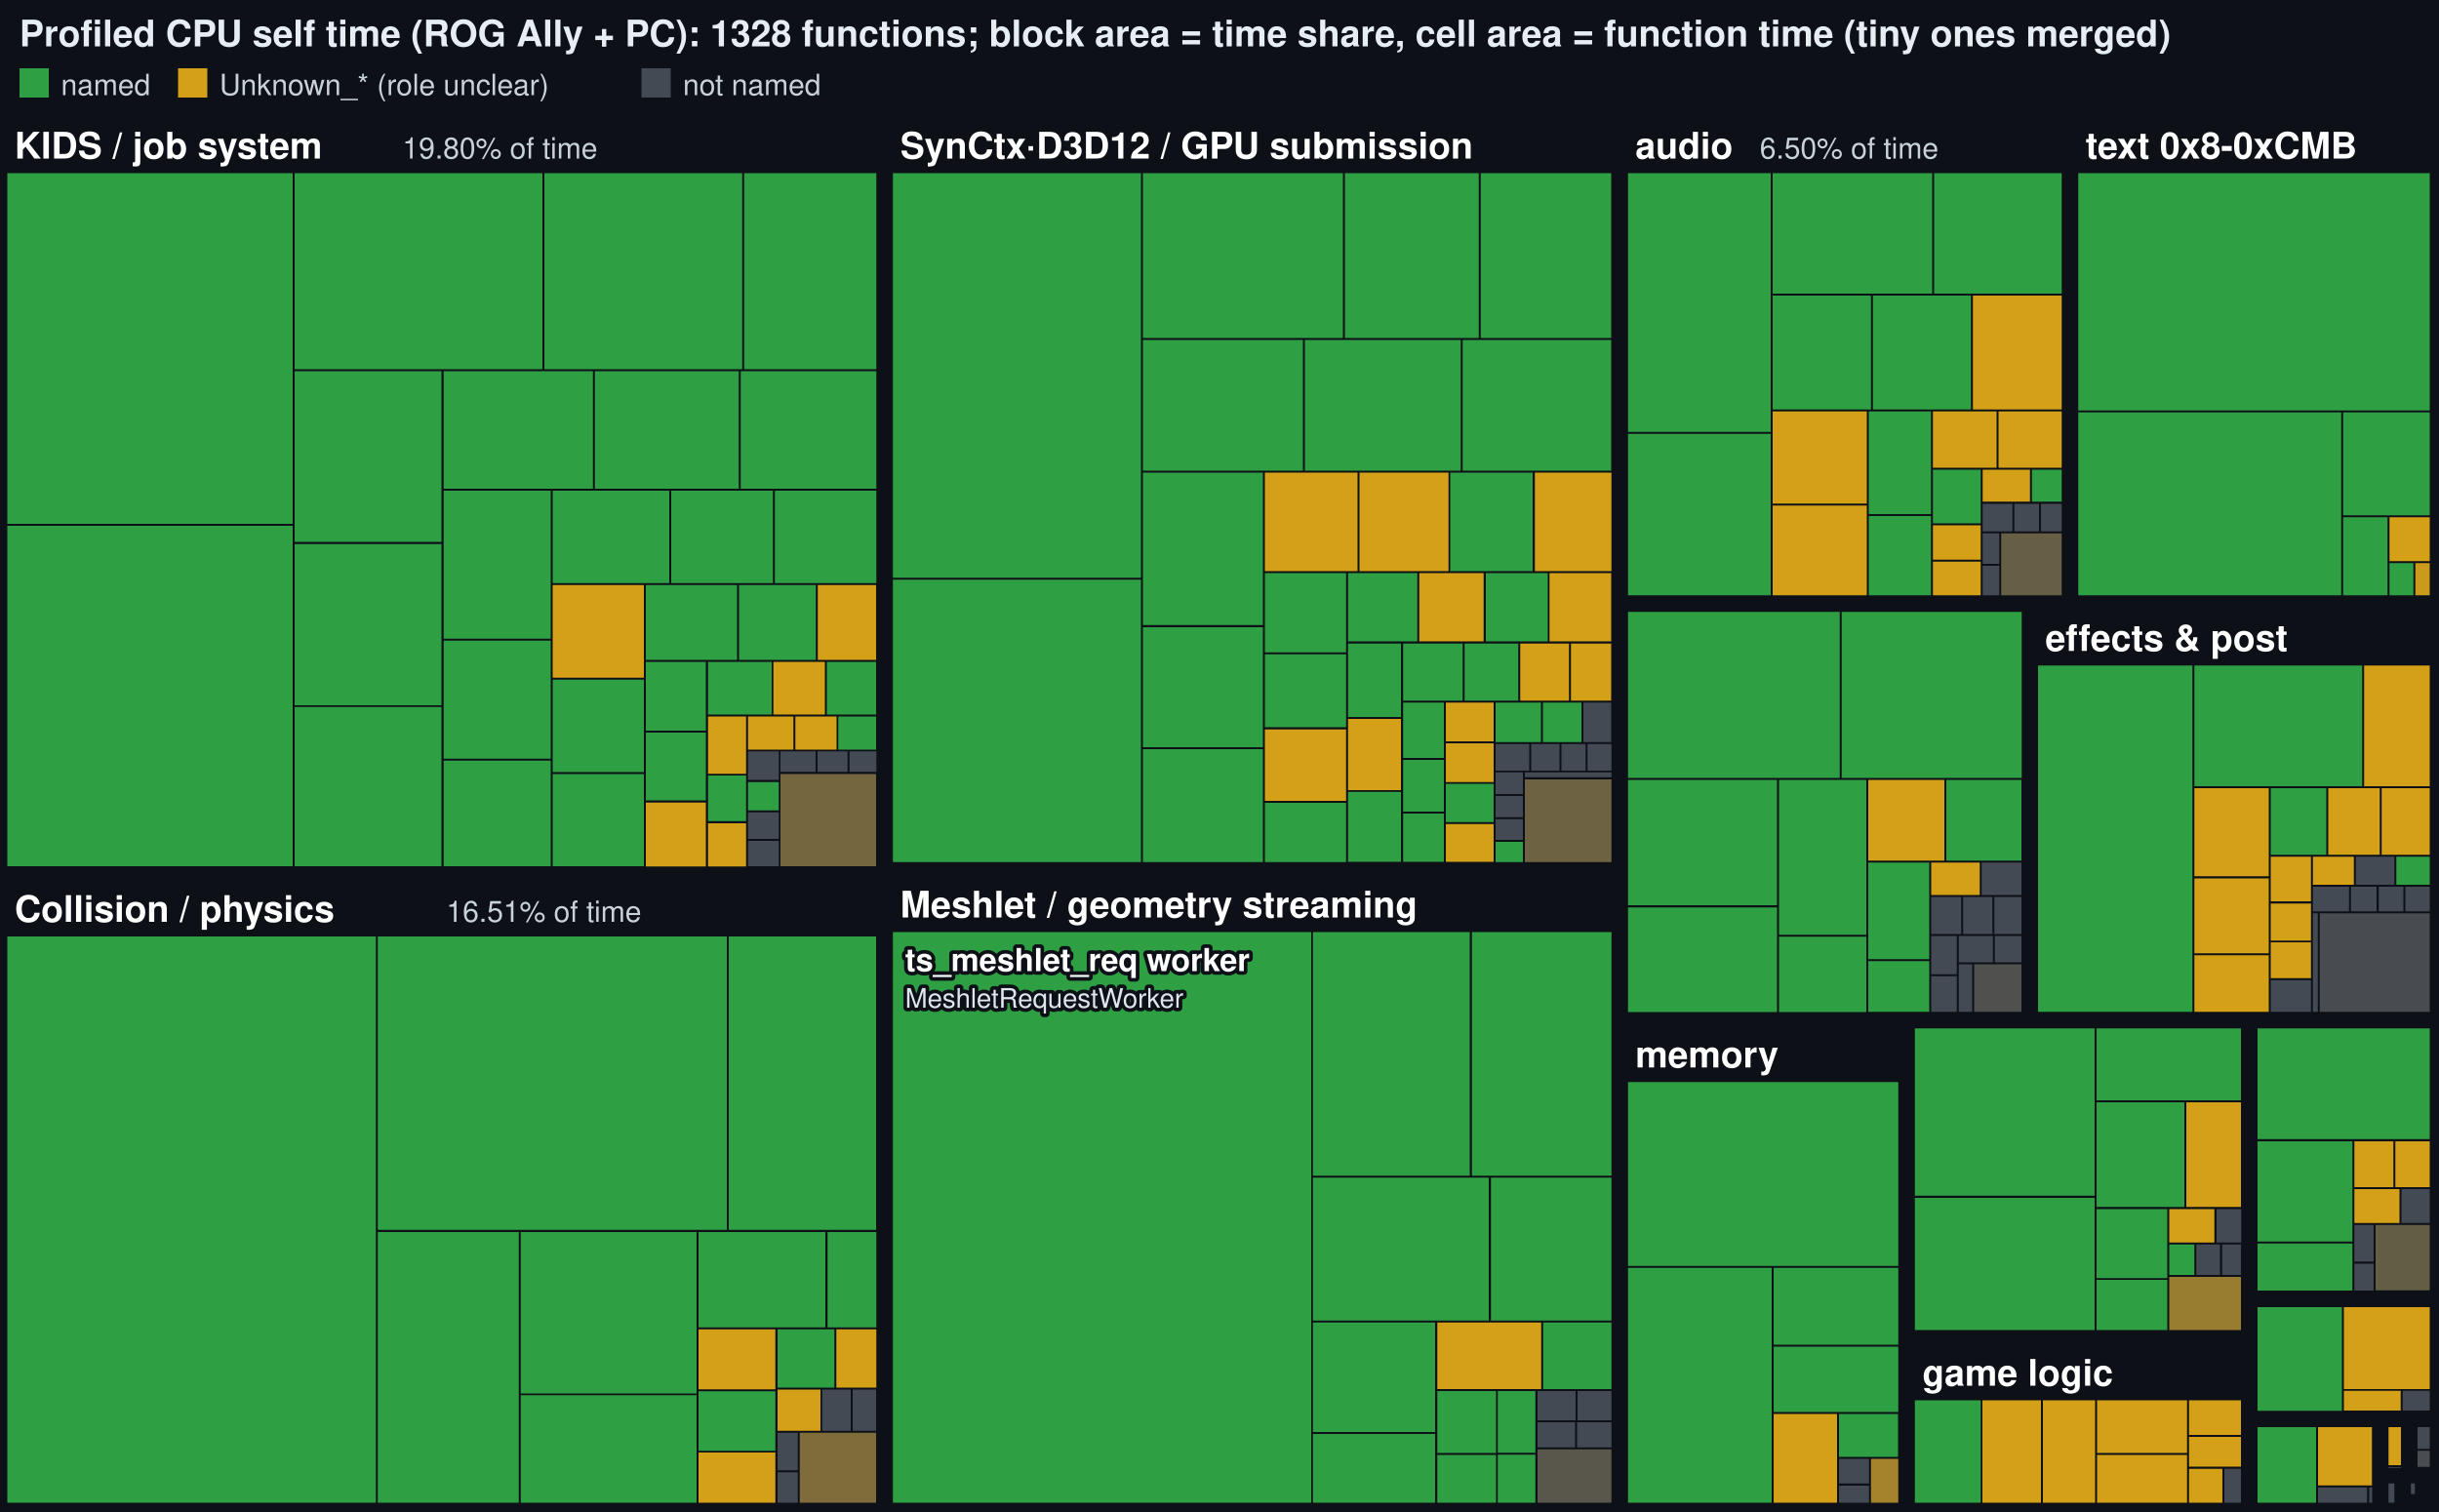
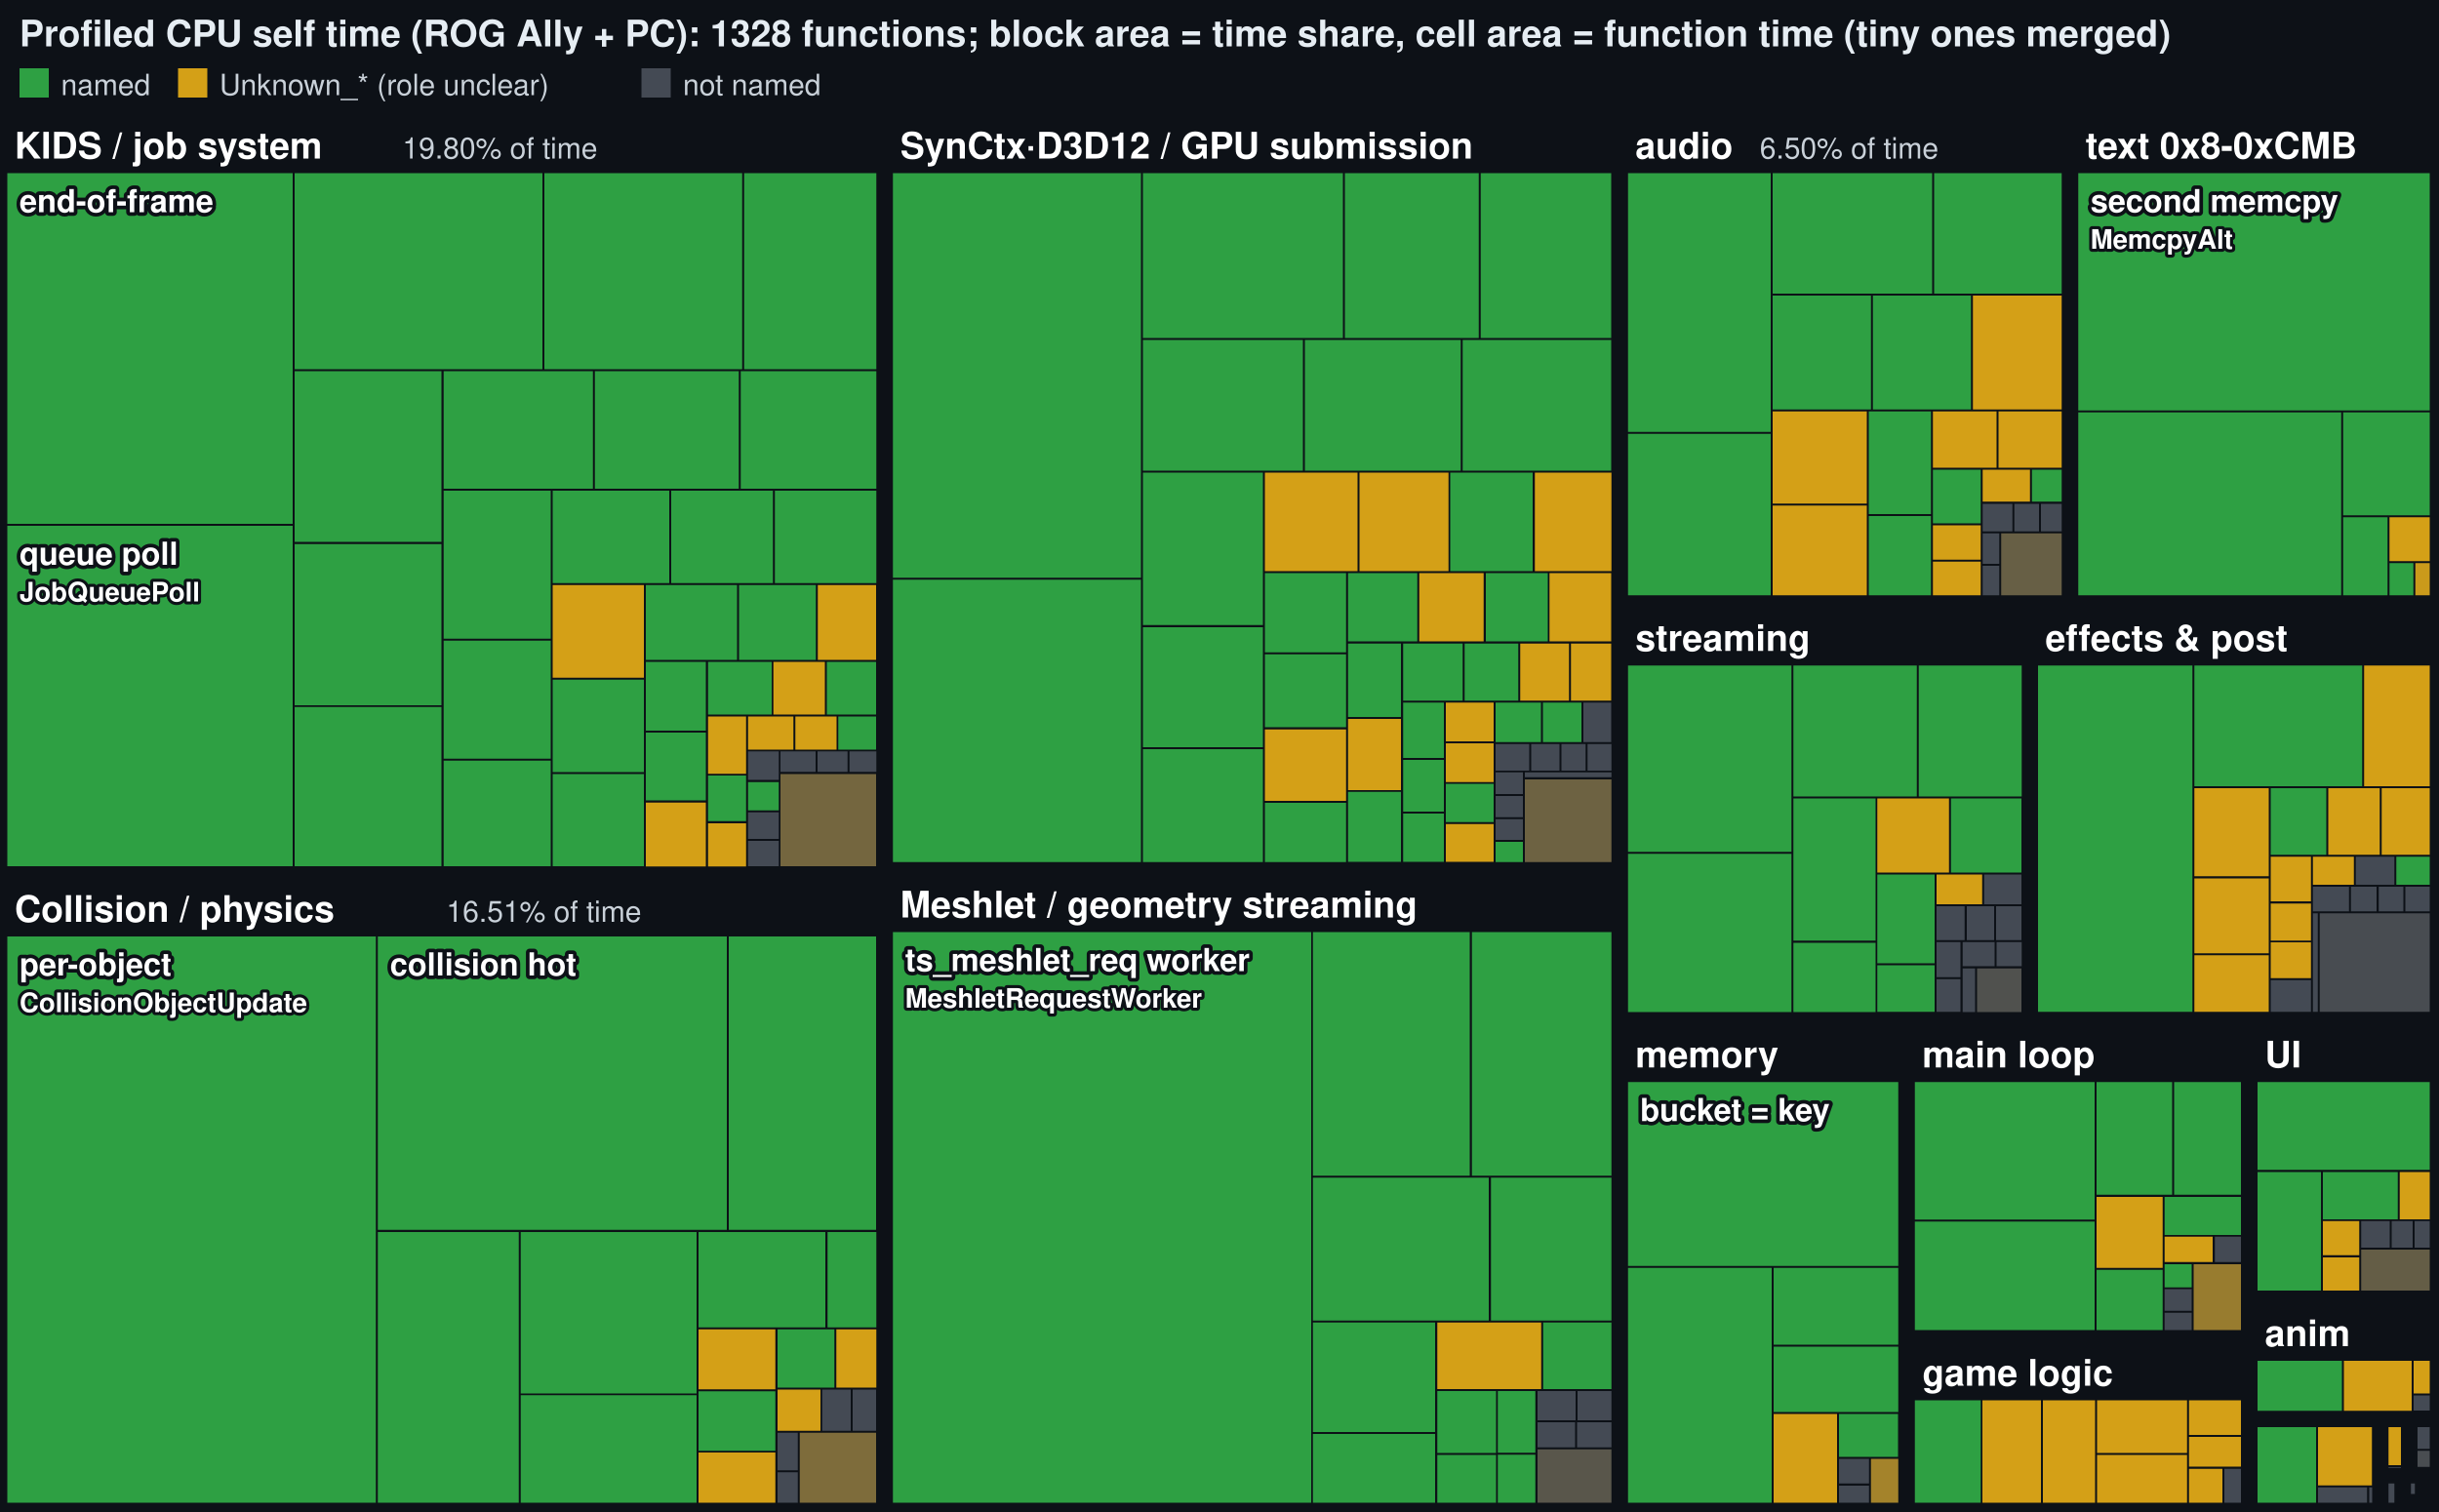
<svg xmlns="http://www.w3.org/2000/svg" viewBox="0 0 1000 620" style="width:100%;height:auto" font-family="Segoe UI,Helvetica,Arial,sans-serif">
  <rect width="100%" height="100%" fill="#0d1117" />
  <text x="8" y="19" fill="#e6edf3" font-size="15" font-weight="700">Profiled CPU self time (ROG Ally + PC): 1328 functions; block area = time share, cell area = function time (tiny ones merged)</text>
  <rect x="8" y="28" width="12" height="12" fill="#2ea043" />
  <text x="25" y="39" fill="#c9d1d9" font-size="12">named</text>
  <rect x="73" y="28" width="12" height="12" fill="#d4a017" />
  <text x="90" y="39" fill="#c9d1d9" font-size="12">Unknown_* (role unclear)</text>
  <rect x="263" y="28" width="12" height="12" fill="#444a54" />
  <text x="280" y="39" fill="#c9d1d9" font-size="12">not named</text>
  <rect x="366.1" y="382.2" width="171.5" height="234.0" fill="#2ea043" />
  <text x="371.1" y="398.2" fill="#fff" font-size="13" font-weight="600" stroke="#0d1117" stroke-width="3" stroke-linejoin="round" paint-order="stroke">ts_meshlet_req worker</text>
-   <text x="371.1" y="413.2" fill="#dfe6ee" font-size="11" font-weight="400" stroke="#0d1117" stroke-width="3" stroke-linejoin="round" paint-order="stroke">MeshletRequestWorker</text>
+   <text x="371.1" y="413.2" fill="#fff" font-size="11" font-weight="600" stroke="#0d1117" stroke-width="2.5" stroke-linejoin="round" paint-order="stroke">MeshletRequestWorker</text>
  <rect x="538.3" y="382.2" width="64.3" height="99.9" fill="#2ea043" />
  <rect x="603.5" y="382.2" width="57.2" height="99.9" fill="#2ea043" />
  <rect x="538.3" y="482.9" width="72.1" height="58.6" fill="#2ea043" />
  <rect x="611.3" y="482.9" width="49.4" height="58.6" fill="#2ea043" />
  <rect x="538.3" y="542.3" width="50.1" height="44.9" fill="#2ea043" />
  <rect x="538.3" y="588.0" width="50.1" height="28.2" fill="#2ea043" />
  <rect x="589.3" y="542.3" width="42.6" height="27.3" fill="#d4a017" />
  <rect x="632.7" y="542.3" width="28.0" height="27.3" fill="#2ea043" />
  <rect x="589.3" y="570.4" width="24.1" height="25.4" fill="#2ea043" />
  <rect x="589.3" y="596.6" width="24.1" height="19.6" fill="#2ea043" />
  <rect x="614.1" y="570.4" width="15.4" height="25.3" fill="#2ea043" />
  <rect x="614.1" y="596.5" width="15.4" height="19.7" fill="#2ea043" />
  <rect x="630.4" y="570.4" width="15.6" height="12.0" fill="#444a54" />
  <rect x="646.8" y="570.4" width="13.9" height="12.0" fill="#444a54" />
  <rect x="630.4" y="583.2" width="15.4" height="10.3" fill="#444a54" />
  <rect x="646.6" y="583.2" width="14.1" height="10.3" fill="#444a54" />
  <rect x="630.4" y="594.3" width="30.3" height="21.9" fill="#59564b" />
  <text x="369.1" y="376.2" fill="#fff" font-size="15" font-weight="700" stroke="#0d1117" stroke-width="3" stroke-linejoin="round" paint-order="stroke">Meshlet / geometry streaming</text>
  <rect x="3.0" y="384.0" width="151.1" height="232.2" fill="#2ea043" />
+   <text x="8.0" y="400.0" fill="#fff" font-size="13" font-weight="600" stroke="#0d1117" stroke-width="3" stroke-linejoin="round" paint-order="stroke">per-object</text>
+   <text x="8.0" y="415.0" fill="#fff" font-size="11" font-weight="600" stroke="#0d1117" stroke-width="2.5" stroke-linejoin="round" paint-order="stroke">CollisionObjectUpdate</text>
  <rect x="154.9" y="384.0" width="143.1" height="120.3" fill="#2ea043" />
+   <text x="159.9" y="400.0" fill="#fff" font-size="13" font-weight="600" stroke="#0d1117" stroke-width="3" stroke-linejoin="round" paint-order="stroke">collision hot</text>
  <rect x="298.8" y="384.0" width="60.4" height="120.3" fill="#2ea043" />
  <rect x="154.9" y="505.2" width="57.8" height="111.0" fill="#2ea043" />
  <rect x="213.5" y="505.2" width="72.1" height="66.2" fill="#2ea043" />
  <rect x="213.5" y="572.1" width="72.1" height="44.1" fill="#2ea043" />
  <rect x="286.4" y="505.2" width="52.0" height="39.1" fill="#2ea043" />
  <rect x="339.3" y="505.2" width="20.0" height="39.1" fill="#2ea043" />
  <rect x="286.4" y="545.1" width="31.5" height="24.6" fill="#d4a017" />
  <rect x="286.4" y="570.5" width="31.5" height="24.4" fill="#2ea043" />
  <rect x="286.4" y="595.6" width="31.5" height="20.6" fill="#d4a017" />
  <rect x="318.8" y="545.1" width="23.3" height="23.9" fill="#2ea043" />
  <rect x="342.9" y="545.1" width="16.4" height="23.9" fill="#d4a017" />
  <rect x="318.8" y="569.8" width="17.6" height="16.9" fill="#d4a017" />
  <rect x="337.1" y="569.8" width="11.7" height="16.9" fill="#444a54" />
  <rect x="349.6" y="569.8" width="9.6" height="16.9" fill="#444a54" />
  <rect x="318.8" y="587.5" width="8.3" height="15.4" fill="#444a54" />
  <rect x="318.8" y="603.7" width="8.3" height="12.5" fill="#444a54" />
  <rect x="327.9" y="587.5" width="31.3" height="28.7" fill="#7e6c3b" />
  <text x="6.0" y="378.0" fill="#fff" font-size="15" font-weight="700" stroke="#0d1117" stroke-width="3" stroke-linejoin="round" paint-order="stroke">Collision / physics</text>
  <text x="183.0" y="378.0" fill="#c9d1d9" font-size="12" font-weight="400" stroke="#0d1117" stroke-width="3" stroke-linejoin="round" paint-order="stroke">16.51% of time</text>
  <rect x="366.1" y="71.0" width="101.7" height="165.9" fill="#2ea043" />
  <rect x="366.1" y="237.7" width="101.7" height="115.8" fill="#2ea043" />
  <rect x="468.6" y="71.0" width="82.0" height="67.6" fill="#2ea043" />
  <rect x="551.4" y="71.0" width="54.9" height="67.6" fill="#2ea043" />
  <rect x="607.1" y="71.0" width="53.5" height="67.6" fill="#2ea043" />
  <rect x="468.6" y="139.4" width="65.6" height="53.6" fill="#2ea043" />
  <rect x="535.0" y="139.4" width="63.9" height="53.6" fill="#2ea043" />
  <rect x="599.7" y="139.4" width="60.9" height="53.6" fill="#2ea043" />
  <rect x="468.6" y="193.8" width="49.2" height="62.5" fill="#2ea043" />
  <rect x="468.6" y="257.2" width="49.2" height="49.2" fill="#2ea043" />
  <rect x="468.6" y="307.2" width="49.2" height="46.3" fill="#2ea043" />
  <rect x="518.6" y="193.8" width="38.0" height="40.4" fill="#d4a017" />
  <rect x="557.4" y="193.8" width="36.5" height="40.4" fill="#d4a017" />
  <rect x="594.6" y="193.8" width="33.8" height="40.4" fill="#2ea043" />
  <rect x="629.3" y="193.8" width="31.4" height="40.4" fill="#d4a017" />
  <rect x="518.6" y="235.0" width="33.3" height="32.5" fill="#2ea043" />
  <rect x="518.6" y="268.3" width="33.3" height="29.9" fill="#2ea043" />
  <rect x="518.6" y="299.1" width="33.3" height="29.3" fill="#d4a017" />
  <rect x="518.6" y="329.2" width="33.3" height="24.3" fill="#2ea043" />
  <rect x="552.7" y="235.0" width="28.4" height="28.0" fill="#2ea043" />
  <rect x="581.9" y="235.0" width="26.4" height="28.0" fill="#d4a017" />
  <rect x="609.2" y="235.0" width="25.4" height="28.0" fill="#2ea043" />
  <rect x="635.3" y="235.0" width="25.3" height="28.0" fill="#d4a017" />
  <rect x="552.7" y="263.9" width="21.7" height="30.1" fill="#2ea043" />
  <rect x="552.7" y="294.8" width="21.7" height="29.2" fill="#d4a017" />
  <rect x="552.7" y="324.7" width="21.7" height="28.7" fill="#2ea043" />
  <rect x="575.3" y="263.9" width="24.4" height="23.4" fill="#2ea043" />
  <rect x="600.5" y="263.9" width="22.0" height="23.4" fill="#2ea043" />
  <rect x="623.3" y="263.9" width="20.0" height="23.4" fill="#d4a017" />
  <rect x="644.1" y="263.9" width="16.5" height="23.4" fill="#d4a017" />
  <rect x="575.3" y="288.1" width="16.7" height="22.7" fill="#2ea043" />
  <rect x="575.3" y="311.6" width="16.7" height="21.2" fill="#2ea043" />
  <rect x="575.3" y="333.6" width="16.7" height="19.8" fill="#2ea043" />
  <rect x="592.8" y="288.1" width="19.6" height="15.9" fill="#d4a017" />
  <rect x="592.8" y="304.8" width="19.6" height="15.9" fill="#d4a017" />
  <rect x="592.8" y="321.4" width="19.6" height="15.7" fill="#2ea043" />
  <rect x="592.8" y="337.9" width="19.6" height="15.5" fill="#d4a017" />
  <rect x="613.2" y="288.1" width="18.6" height="16.2" fill="#2ea043" />
  <rect x="632.6" y="288.1" width="15.8" height="16.2" fill="#2ea043" />
  <rect x="649.2" y="288.1" width="11.4" height="16.2" fill="#444a54" />
  <rect x="613.2" y="305.1" width="13.8" height="10.9" fill="#444a54" />
  <rect x="627.8" y="305.1" width="11.6" height="10.9" fill="#444a54" />
  <rect x="640.2" y="305.1" width="9.9" height="10.9" fill="#444a54" />
  <rect x="650.9" y="305.1" width="9.8" height="10.9" fill="#444a54" />
  <rect x="613.2" y="316.7" width="11.2" height="8.9" fill="#444a54" />
  <rect x="613.2" y="326.4" width="11.2" height="8.7" fill="#444a54" />
  <rect x="613.2" y="335.9" width="11.2" height="8.5" fill="#444a54" />
  <rect x="613.2" y="345.2" width="11.2" height="8.3" fill="#2ea043" />
  <rect x="625.2" y="316.7" width="35.5" height="2.0" fill="#444a54" />
  <rect x="625.2" y="319.6" width="35.5" height="33.9" fill="#6d6242" />
  <text x="369.1" y="65.0" fill="#fff" font-size="15" font-weight="700" stroke="#0d1117" stroke-width="3" stroke-linejoin="round" paint-order="stroke">SynCtx·D3D12 / GPU submission</text>
  <rect x="3.0" y="71.0" width="117.0" height="143.8" fill="#2ea043" />
+   <text x="8.0" y="87.0" fill="#fff" font-size="13" font-weight="600" stroke="#0d1117" stroke-width="3" stroke-linejoin="round" paint-order="stroke">end-of-frame</text>
  <rect x="3.0" y="215.6" width="117.0" height="139.6" fill="#2ea043" />
+   <text x="8.0" y="231.6" fill="#fff" font-size="13" font-weight="600" stroke="#0d1117" stroke-width="3" stroke-linejoin="round" paint-order="stroke">queue poll</text>
+   <text x="8.0" y="246.6" fill="#fff" font-size="11" font-weight="600" stroke="#0d1117" stroke-width="2.5" stroke-linejoin="round" paint-order="stroke">JobQueuePoll</text>
  <rect x="120.8" y="71.0" width="101.6" height="80.4" fill="#2ea043" />
  <rect x="223.2" y="71.0" width="81.1" height="80.4" fill="#2ea043" />
  <rect x="305.1" y="71.0" width="54.2" height="80.4" fill="#2ea043" />
  <rect x="120.8" y="152.2" width="60.2" height="70.0" fill="#2ea043" />
  <rect x="120.8" y="223.1" width="60.2" height="66.1" fill="#2ea043" />
  <rect x="120.8" y="289.9" width="60.2" height="65.3" fill="#2ea043" />
  <rect x="181.9" y="152.2" width="61.2" height="48.2" fill="#2ea043" />
  <rect x="243.9" y="152.2" width="59.0" height="48.2" fill="#2ea043" />
  <rect x="303.7" y="152.2" width="55.6" height="48.2" fill="#2ea043" />
  <rect x="181.9" y="201.2" width="43.9" height="60.7" fill="#2ea043" />
  <rect x="181.9" y="262.7" width="43.9" height="48.4" fill="#2ea043" />
  <rect x="181.9" y="311.9" width="43.9" height="43.3" fill="#2ea043" />
  <rect x="226.6" y="201.2" width="47.8" height="37.9" fill="#2ea043" />
  <rect x="275.2" y="201.2" width="41.7" height="37.9" fill="#2ea043" />
  <rect x="317.7" y="201.2" width="41.6" height="37.9" fill="#2ea043" />
  <rect x="226.6" y="239.9" width="37.4" height="38.0" fill="#d4a017" />
  <rect x="226.6" y="278.7" width="37.4" height="37.9" fill="#2ea043" />
  <rect x="226.6" y="317.4" width="37.4" height="37.8" fill="#2ea043" />
  <rect x="264.8" y="239.9" width="37.4" height="30.7" fill="#2ea043" />
  <rect x="303.0" y="239.9" width="31.5" height="30.7" fill="#2ea043" />
  <rect x="335.3" y="239.9" width="23.9" height="30.7" fill="#d4a017" />
  <rect x="264.8" y="271.4" width="24.6" height="28.2" fill="#2ea043" />
  <rect x="264.8" y="300.4" width="24.6" height="27.8" fill="#2ea043" />
  <rect x="264.8" y="329.1" width="24.6" height="26.2" fill="#d4a017" />
  <rect x="290.3" y="271.4" width="26.1" height="21.6" fill="#2ea043" />
  <rect x="317.1" y="271.4" width="21.1" height="21.6" fill="#d4a017" />
  <rect x="339.0" y="271.4" width="20.2" height="21.6" fill="#2ea043" />
  <rect x="290.3" y="293.8" width="15.6" height="23.5" fill="#d4a017" />
  <rect x="290.3" y="318.0" width="15.6" height="18.7" fill="#2ea043" />
  <rect x="290.3" y="337.6" width="15.6" height="17.7" fill="#d4a017" />
  <rect x="306.7" y="293.8" width="18.6" height="13.6" fill="#d4a017" />
  <rect x="326.1" y="293.8" width="16.9" height="13.6" fill="#d4a017" />
  <rect x="343.7" y="293.8" width="15.5" height="13.6" fill="#2ea043" />
  <rect x="306.7" y="308.1" width="12.6" height="11.7" fill="#444a54" />
  <rect x="306.7" y="320.7" width="12.6" height="11.6" fill="#2ea043" />
  <rect x="306.7" y="333.1" width="12.6" height="10.9" fill="#444a54" />
  <rect x="306.7" y="344.8" width="12.6" height="10.4" fill="#444a54" />
  <rect x="320.0" y="308.1" width="14.4" height="8.4" fill="#444a54" />
  <rect x="335.2" y="308.1" width="12.3" height="8.4" fill="#444a54" />
  <rect x="348.3" y="308.1" width="11.0" height="8.4" fill="#444a54" />
  <rect x="320.0" y="317.4" width="39.2" height="37.8" fill="#74663f" />
  <text x="6.0" y="65.0" fill="#fff" font-size="15" font-weight="700" stroke="#0d1117" stroke-width="3" stroke-linejoin="round" paint-order="stroke">KIDS / job system</text>
  <text x="165.0" y="65.0" fill="#c9d1d9" font-size="12" font-weight="400" stroke="#0d1117" stroke-width="3" stroke-linejoin="round" paint-order="stroke">19.80% of time</text>
  <rect x="852.1" y="71.0" width="144.1" height="97.3" fill="#2ea043" />
+   <text x="857.1" y="87.0" fill="#fff" font-size="13" font-weight="600" stroke="#0d1117" stroke-width="3" stroke-linejoin="round" paint-order="stroke">second memcpy</text>
+   <text x="857.1" y="102.0" fill="#fff" font-size="11" font-weight="600" stroke="#0d1117" stroke-width="2.5" stroke-linejoin="round" paint-order="stroke">MemcpyAlt</text>
  <rect x="852.1" y="169.1" width="107.8" height="75.0" fill="#2ea043" />
  <rect x="960.7" y="169.1" width="35.5" height="42.2" fill="#2ea043" />
  <rect x="960.7" y="212.1" width="18.2" height="32.0" fill="#2ea043" />
  <rect x="979.7" y="212.1" width="16.5" height="18.0" fill="#d4a017" />
  <rect x="979.7" y="230.9" width="9.8" height="13.2" fill="#2ea043" />
  <rect x="990.3" y="230.9" width="5.9" height="13.2" fill="#ca9a1b" />
  <text x="855.1" y="65.0" fill="#fff" font-size="15" font-weight="700" stroke="#0d1117" stroke-width="3" stroke-linejoin="round" paint-order="stroke">text 0x8-0xCMB</text>
  <rect x="835.6" y="272.9" width="63.3" height="142.0" fill="#2ea043" />
  <rect x="899.7" y="272.9" width="68.8" height="49.5" fill="#2ea043" />
  <rect x="969.3" y="272.9" width="26.9" height="49.5" fill="#d4a017" />
  <rect x="899.7" y="323.2" width="30.5" height="36.1" fill="#d4a017" />
  <rect x="899.7" y="360.2" width="30.5" height="30.7" fill="#d4a017" />
  <rect x="899.7" y="391.7" width="30.5" height="23.2" fill="#d4a017" />
  <rect x="931.0" y="323.2" width="22.8" height="27.3" fill="#2ea043" />
  <rect x="954.6" y="323.2" width="21.1" height="27.3" fill="#d4a017" />
  <rect x="976.5" y="323.2" width="19.7" height="27.3" fill="#d4a017" />
  <rect x="931.0" y="351.3" width="16.5" height="18.3" fill="#d4a017" />
  <rect x="931.0" y="370.5" width="16.5" height="15.2" fill="#d4a017" />
  <rect x="931.0" y="386.4" width="16.5" height="14.7" fill="#d4a017" />
  <rect x="931.0" y="401.9" width="16.5" height="13.0" fill="#444a54" />
  <rect x="948.3" y="351.3" width="16.8" height="11.5" fill="#d4a017" />
  <rect x="965.9" y="351.3" width="15.8" height="11.5" fill="#444a54" />
  <rect x="982.5" y="351.3" width="13.7" height="11.5" fill="#2ea043" />
  <rect x="948.3" y="363.6" width="14.8" height="10.1" fill="#444a54" />
  <rect x="963.9" y="363.6" width="10.5" height="10.1" fill="#444a54" />
  <rect x="975.3" y="363.6" width="10.1" height="10.1" fill="#444a54" />
  <rect x="986.2" y="363.6" width="10.0" height="10.1" fill="#444a54" />
  <rect x="948.3" y="374.5" width="2.0" height="40.4" fill="#444a54" />
  <rect x="951.1" y="374.5" width="45.1" height="40.4" fill="#484c51" />
  <text x="838.6" y="266.9" fill="#fff" font-size="15" font-weight="700" stroke="#0d1117" stroke-width="3" stroke-linejoin="round" paint-order="stroke">effects &amp; post</text>
  <rect x="667.5" y="443.7" width="110.8" height="75.4" fill="#2ea043" />
+   <text x="672.5" y="459.7" fill="#fff" font-size="13" font-weight="600" stroke="#0d1117" stroke-width="3" stroke-linejoin="round" paint-order="stroke">bucket = key</text>
  <rect x="667.5" y="519.9" width="58.9" height="96.3" fill="#2ea043" />
  <rect x="727.2" y="519.9" width="51.1" height="31.5" fill="#2ea043" />
  <rect x="727.2" y="552.2" width="51.1" height="26.8" fill="#2ea043" />
  <rect x="727.2" y="579.8" width="26.0" height="36.4" fill="#d4a017" />
  <rect x="754.0" y="579.8" width="24.2" height="17.6" fill="#2ea043" />
  <rect x="754.0" y="598.2" width="12.3" height="10.1" fill="#444a54" />
  <rect x="754.0" y="609.2" width="12.3" height="7.0" fill="#444a54" />
  <rect x="767.1" y="598.2" width="11.2" height="18.0" fill="#a4832b" />
  <text x="670.5" y="437.7" fill="#fff" font-size="15" font-weight="700" stroke="#0d1117" stroke-width="3" stroke-linejoin="round" paint-order="stroke">memory</text>
  <rect x="667.5" y="71.0" width="58.5" height="106.1" fill="#2ea043" />
  <rect x="667.5" y="177.9" width="58.5" height="66.2" fill="#2ea043" />
  <rect x="726.8" y="71.0" width="65.4" height="49.4" fill="#2ea043" />
  <rect x="793.0" y="71.0" width="52.3" height="49.4" fill="#2ea043" />
  <rect x="726.8" y="121.2" width="40.3" height="46.7" fill="#2ea043" />
  <rect x="767.9" y="121.2" width="40.2" height="46.7" fill="#2ea043" />
  <rect x="808.9" y="121.2" width="36.4" height="46.7" fill="#d4a017" />
  <rect x="726.8" y="168.7" width="38.6" height="37.8" fill="#d4a017" />
  <rect x="726.8" y="207.3" width="38.6" height="36.8" fill="#d4a017" />
  <rect x="766.2" y="168.7" width="25.5" height="42.1" fill="#2ea043" />
  <rect x="766.2" y="211.6" width="25.5" height="32.5" fill="#2ea043" />
  <rect x="792.5" y="168.7" width="26.1" height="23.1" fill="#d4a017" />
  <rect x="819.4" y="168.7" width="25.9" height="23.1" fill="#d4a017" />
  <rect x="792.5" y="192.6" width="19.6" height="22.0" fill="#2ea043" />
  <rect x="792.5" y="215.4" width="19.6" height="14.1" fill="#d4a017" />
  <rect x="792.5" y="230.3" width="19.6" height="13.8" fill="#d4a017" />
  <rect x="812.9" y="192.6" width="19.4" height="13.1" fill="#d4a017" />
  <rect x="833.1" y="192.6" width="12.2" height="13.1" fill="#2ea043" />
  <rect x="812.9" y="206.6" width="12.2" height="11.3" fill="#444a54" />
  <rect x="825.9" y="206.6" width="10.1" height="11.3" fill="#444a54" />
  <rect x="836.8" y="206.6" width="8.5" height="11.3" fill="#444a54" />
  <rect x="812.9" y="218.7" width="6.8" height="12.5" fill="#444a54" />
  <rect x="812.9" y="232.0" width="6.8" height="12.1" fill="#444a54" />
  <rect x="820.5" y="218.7" width="24.8" height="25.4" fill="#675f45" />
  <text x="670.5" y="65.0" fill="#fff" font-size="15" font-weight="700" stroke="#0d1117" stroke-width="3" stroke-linejoin="round" paint-order="stroke">audio</text>
  <text x="721.5" y="65.0" fill="#c9d1d9" font-size="12" font-weight="400" stroke="#0d1117" stroke-width="3" stroke-linejoin="round" paint-order="stroke">6.50% of time</text>
-   <rect x="667.5" y="250.9" width="86.8" height="68.1" fill="#2ea043" />
-   <rect x="755.1" y="250.9" width="73.8" height="68.1" fill="#2ea043" />
-   <rect x="667.5" y="319.8" width="61.1" height="51.4" fill="#2ea043" />
-   <rect x="667.5" y="372.1" width="61.1" height="42.9" fill="#2ea043" />
-   <rect x="729.4" y="319.8" width="35.8" height="63.5" fill="#2ea043" />
-   <rect x="729.4" y="384.1" width="35.8" height="30.9" fill="#2ea043" />
-   <rect x="766.0" y="319.8" width="31.2" height="33.1" fill="#d4a017" />
-   <rect x="798.0" y="319.8" width="30.8" height="33.1" fill="#2ea043" />
-   <rect x="766.0" y="353.7" width="25.0" height="39.6" fill="#2ea043" />
-   <rect x="766.0" y="394.1" width="25.0" height="20.8" fill="#2ea043" />
-   <rect x="791.8" y="353.7" width="19.9" height="13.3" fill="#d4a017" />
-   <rect x="812.5" y="353.7" width="16.3" height="13.3" fill="#444a54" />
-   <rect x="791.8" y="367.8" width="12.3" height="15.2" fill="#444a54" />
-   <rect x="804.9" y="367.8" width="12.0" height="15.2" fill="#444a54" />
-   <rect x="817.7" y="367.8" width="11.1" height="15.2" fill="#444a54" />
-   <rect x="791.8" y="383.8" width="10.5" height="15.7" fill="#444a54" />
-   <rect x="791.8" y="400.3" width="10.5" height="14.6" fill="#444a54" />
-   <rect x="803.1" y="383.8" width="14.0" height="10.8" fill="#444a54" />
-   <rect x="817.9" y="383.8" width="10.9" height="10.8" fill="#444a54" />
-   <rect x="803.1" y="395.4" width="5.5" height="19.5" fill="#444a54" />
-   <rect x="809.4" y="395.4" width="19.4" height="19.5" fill="#50514e" />
-   <rect x="785.1" y="421.7" width="73.7" height="68.6" fill="#2ea043" />
-   <rect x="785.1" y="491.2" width="73.7" height="54.2" fill="#2ea043" />
-   <rect x="859.6" y="421.7" width="59.2" height="29.5" fill="#2ea043" />
-   <rect x="859.6" y="452.0" width="36.0" height="42.9" fill="#2ea043" />
-   <rect x="896.4" y="452.0" width="22.4" height="42.9" fill="#d4a017" />
-   <rect x="859.6" y="495.8" width="29.0" height="28.3" fill="#2ea043" />
-   <rect x="859.6" y="524.8" width="29.0" height="20.6" fill="#2ea043" />
-   <rect x="889.4" y="495.8" width="18.5" height="13.7" fill="#d4a017" />
-   <rect x="908.8" y="495.8" width="10.1" height="13.7" fill="#444a54" />
-   <rect x="889.4" y="510.3" width="10.3" height="12.5" fill="#2ea043" />
-   <rect x="900.5" y="510.3" width="9.7" height="12.5" fill="#444a54" />
-   <rect x="911.1" y="510.3" width="7.7" height="12.5" fill="#444a54" />
-   <rect x="889.4" y="523.6" width="29.4" height="21.8" fill="#987c2f" />
-   <rect x="925.6" y="421.7" width="70.6" height="45.4" fill="#2ea043" />
-   <rect x="925.6" y="468.0" width="38.9" height="41.1" fill="#2ea043" />
-   <rect x="925.6" y="509.9" width="38.9" height="19.3" fill="#2ea043" />
-   <rect x="965.3" y="468.0" width="16.0" height="18.8" fill="#d4a017" />
-   <rect x="982.1" y="468.0" width="14.1" height="18.8" fill="#d4a017" />
-   <rect x="965.3" y="487.6" width="18.5" height="13.9" fill="#d4a017" />
-   <rect x="984.6" y="487.6" width="11.6" height="13.9" fill="#444a54" />
-   <rect x="965.3" y="502.3" width="7.9" height="15.0" fill="#444a54" />
-   <rect x="965.3" y="518.2" width="7.9" height="11.0" fill="#444a54" />
-   <rect x="974.0" y="502.3" width="22.2" height="26.8" fill="#645d46" />
+   <rect x="667.5" y="272.9" width="67.0" height="76.4" fill="#2ea043" />
+   <rect x="667.5" y="350.1" width="67.0" height="64.9" fill="#2ea043" />
+   <rect x="735.3" y="272.9" width="50.6" height="53.7" fill="#2ea043" />
+   <rect x="786.7" y="272.9" width="42.2" height="53.7" fill="#2ea043" />
+   <rect x="735.3" y="327.4" width="33.7" height="58.3" fill="#2ea043" />
+   <rect x="735.3" y="386.6" width="33.7" height="28.4" fill="#2ea043" />
+   <rect x="769.7" y="327.4" width="29.4" height="30.4" fill="#d4a017" />
+   <rect x="799.9" y="327.4" width="28.9" height="30.4" fill="#2ea043" />
+   <rect x="769.7" y="358.6" width="23.5" height="36.4" fill="#2ea043" />
+   <rect x="769.7" y="395.8" width="23.5" height="19.1" fill="#2ea043" />
+   <rect x="794.0" y="358.6" width="18.7" height="12.2" fill="#d4a017" />
+   <rect x="813.5" y="358.6" width="15.3" height="12.2" fill="#444a54" />
+   <rect x="794.0" y="371.6" width="11.5" height="13.9" fill="#444a54" />
+   <rect x="806.4" y="371.6" width="11.2" height="13.9" fill="#444a54" />
+   <rect x="818.4" y="371.6" width="10.4" height="13.9" fill="#444a54" />
+   <rect x="794.0" y="386.3" width="9.8" height="14.4" fill="#444a54" />
+   <rect x="794.0" y="401.5" width="9.8" height="13.4" fill="#444a54" />
+   <rect x="804.7" y="386.3" width="13.1" height="9.9" fill="#444a54" />
+   <rect x="818.6" y="386.3" width="10.3" height="9.9" fill="#444a54" />
+   <rect x="804.7" y="397.1" width="5.1" height="17.9" fill="#444a54" />
+   <rect x="810.6" y="397.1" width="18.2" height="17.9" fill="#50514e" />
+   <text x="670.5" y="266.9" fill="#fff" font-size="15" font-weight="700" stroke="#0d1117" stroke-width="3" stroke-linejoin="round" paint-order="stroke">streaming</text>
+   <rect x="785.1" y="443.7" width="73.7" height="56.4" fill="#2ea043" />
+   <rect x="785.1" y="500.9" width="73.7" height="44.5" fill="#2ea043" />
+   <rect x="859.6" y="443.7" width="31.0" height="46.2" fill="#2ea043" />
+   <rect x="891.4" y="443.7" width="27.4" height="46.2" fill="#2ea043" />
+   <rect x="859.6" y="490.8" width="27.1" height="29.1" fill="#d4a017" />
+   <rect x="859.6" y="520.7" width="27.1" height="24.7" fill="#2ea043" />
+   <rect x="887.5" y="490.8" width="31.3" height="15.6" fill="#2ea043" />
+   <rect x="887.5" y="507.1" width="19.7" height="10.4" fill="#d4a017" />
+   <rect x="908.1" y="507.1" width="10.7" height="10.4" fill="#444a54" />
+   <rect x="887.5" y="518.4" width="11.1" height="9.5" fill="#2ea043" />
+   <rect x="887.5" y="528.6" width="11.1" height="8.9" fill="#444a54" />
+   <rect x="887.5" y="538.3" width="11.1" height="7.1" fill="#444a54" />
+   <rect x="899.4" y="518.4" width="19.4" height="27.0" fill="#987c2f" />
+   <text x="788.1" y="437.7" fill="#fff" font-size="15" font-weight="700" stroke="#0d1117" stroke-width="3" stroke-linejoin="round" paint-order="stroke">main loop</text>
+   <rect x="925.6" y="443.7" width="70.6" height="36.0" fill="#2ea043" />
+   <rect x="925.6" y="480.6" width="26.0" height="48.6" fill="#2ea043" />
+   <rect x="952.4" y="480.6" width="30.7" height="19.4" fill="#2ea043" />
+   <rect x="983.9" y="480.6" width="12.3" height="19.4" fill="#d4a017" />
+   <rect x="952.4" y="500.7" width="14.9" height="14.0" fill="#d4a017" />
+   <rect x="952.4" y="515.6" width="14.9" height="13.6" fill="#d4a017" />
+   <rect x="968.1" y="500.7" width="11.7" height="10.9" fill="#444a54" />
+   <rect x="980.6" y="500.7" width="8.6" height="10.9" fill="#444a54" />
+   <rect x="990.0" y="500.7" width="6.2" height="10.9" fill="#444a54" />
+   <rect x="968.1" y="512.4" width="28.1" height="16.8" fill="#645d46" />
+   <text x="928.6" y="437.7" fill="#fff" font-size="15" font-weight="700" stroke="#0d1117" stroke-width="3" stroke-linejoin="round" paint-order="stroke">UI</text>
  <rect x="785.1" y="574.2" width="27.0" height="42.0" fill="#2ea043" />
  <rect x="812.8" y="574.2" width="24.0" height="42.0" fill="#d4a017" />
  <rect x="837.6" y="574.2" width="21.4" height="42.0" fill="#d4a017" />
  <rect x="859.8" y="574.2" width="36.9" height="21.6" fill="#d4a017" />
  <rect x="859.8" y="596.6" width="36.9" height="19.6" fill="#d4a017" />
  <rect x="897.5" y="574.2" width="21.3" height="14.2" fill="#d4a017" />
  <rect x="897.5" y="589.2" width="21.3" height="12.2" fill="#d4a017" />
  <rect x="897.5" y="602.3" width="13.7" height="13.9" fill="#d4a017" />
  <rect x="912.0" y="602.3" width="6.8" height="13.9" fill="#444a54" />
  <text x="788.1" y="568.2" fill="#fff" font-size="15" font-weight="700" stroke="#0d1117" stroke-width="3" stroke-linejoin="round" paint-order="stroke">game logic</text>
-   <rect x="925.6" y="536.0" width="34.6" height="42.5" fill="#2ea043" />
-   <rect x="961.0" y="536.0" width="35.2" height="33.6" fill="#d4a017" />
-   <rect x="961.0" y="570.3" width="23.3" height="8.1" fill="#d4a017" />
-   <rect x="985.1" y="570.3" width="11.1" height="8.1" fill="#444a54" />
+   <rect x="925.6" y="558.0" width="34.6" height="20.5" fill="#2ea043" />
+   <rect x="961.0" y="558.0" width="27.8" height="20.5" fill="#d4a017" />
+   <rect x="989.6" y="558.0" width="6.6" height="13.4" fill="#d4a017" />
+   <rect x="989.6" y="572.2" width="6.6" height="6.2" fill="#444a54" />
+   <text x="928.6" y="552.0" fill="#fff" font-size="15" font-weight="700" stroke="#0d1117" stroke-width="3" stroke-linejoin="round" paint-order="stroke">anim</text>
  <rect x="925.6" y="585.2" width="24.0" height="31.0" fill="#2ea043" />
  <rect x="950.4" y="585.2" width="22.1" height="23.9" fill="#d4a017" />
  <rect x="950.4" y="609.9" width="20.1" height="6.3" fill="#444a54" />
  <rect x="971.4" y="609.9" width="1.2" height="6.3" fill="#444a54" />
  <rect x="979.3" y="585.2" width="5.1" height="15.6" fill="#d4a017" />
  <rect x="979.3" y="601.7" width="5.1" height="0.3" fill="#444a54" />
  <rect x="991.2" y="585.2" width="5.0" height="8.9" fill="#444a54" />
  <rect x="991.2" y="594.9" width="5.0" height="6.6" fill="#494d51" />
  <rect x="979.3" y="608.3" width="2.4" height="7.9" fill="#444a54" />
  <rect x="988.5" y="608.3" width="1.6" height="4.3" fill="#444a54" />
</svg>
